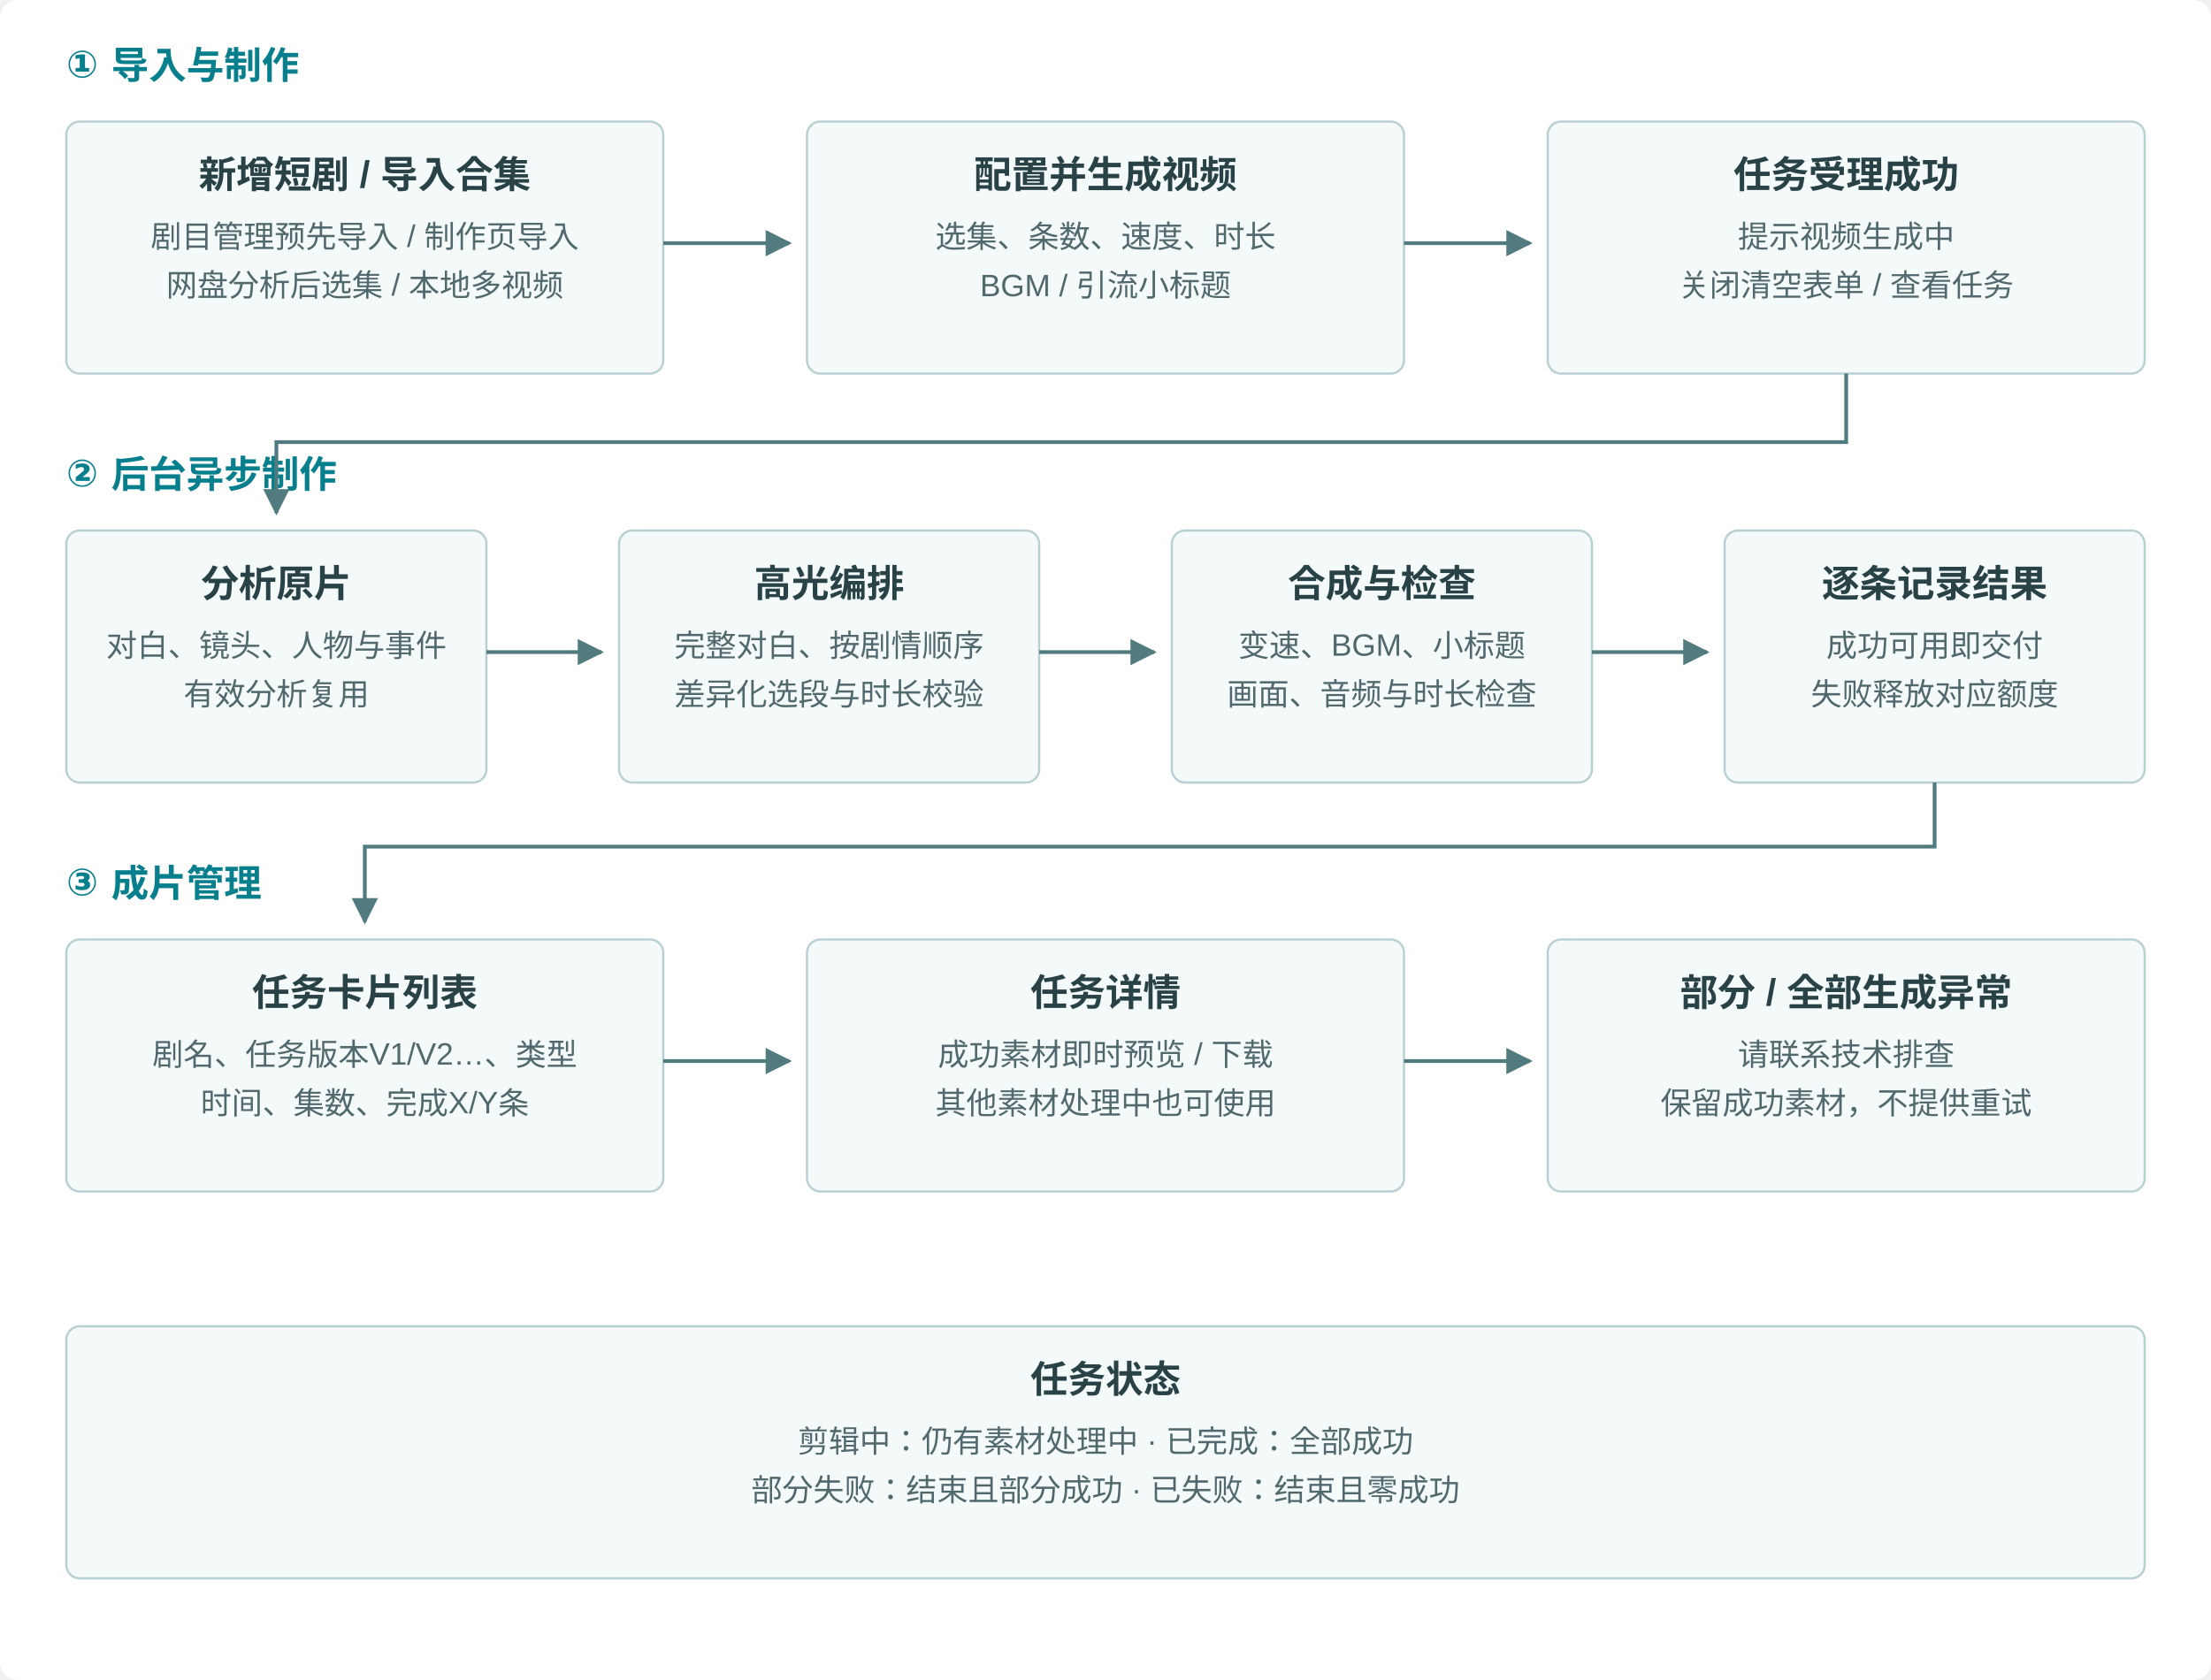
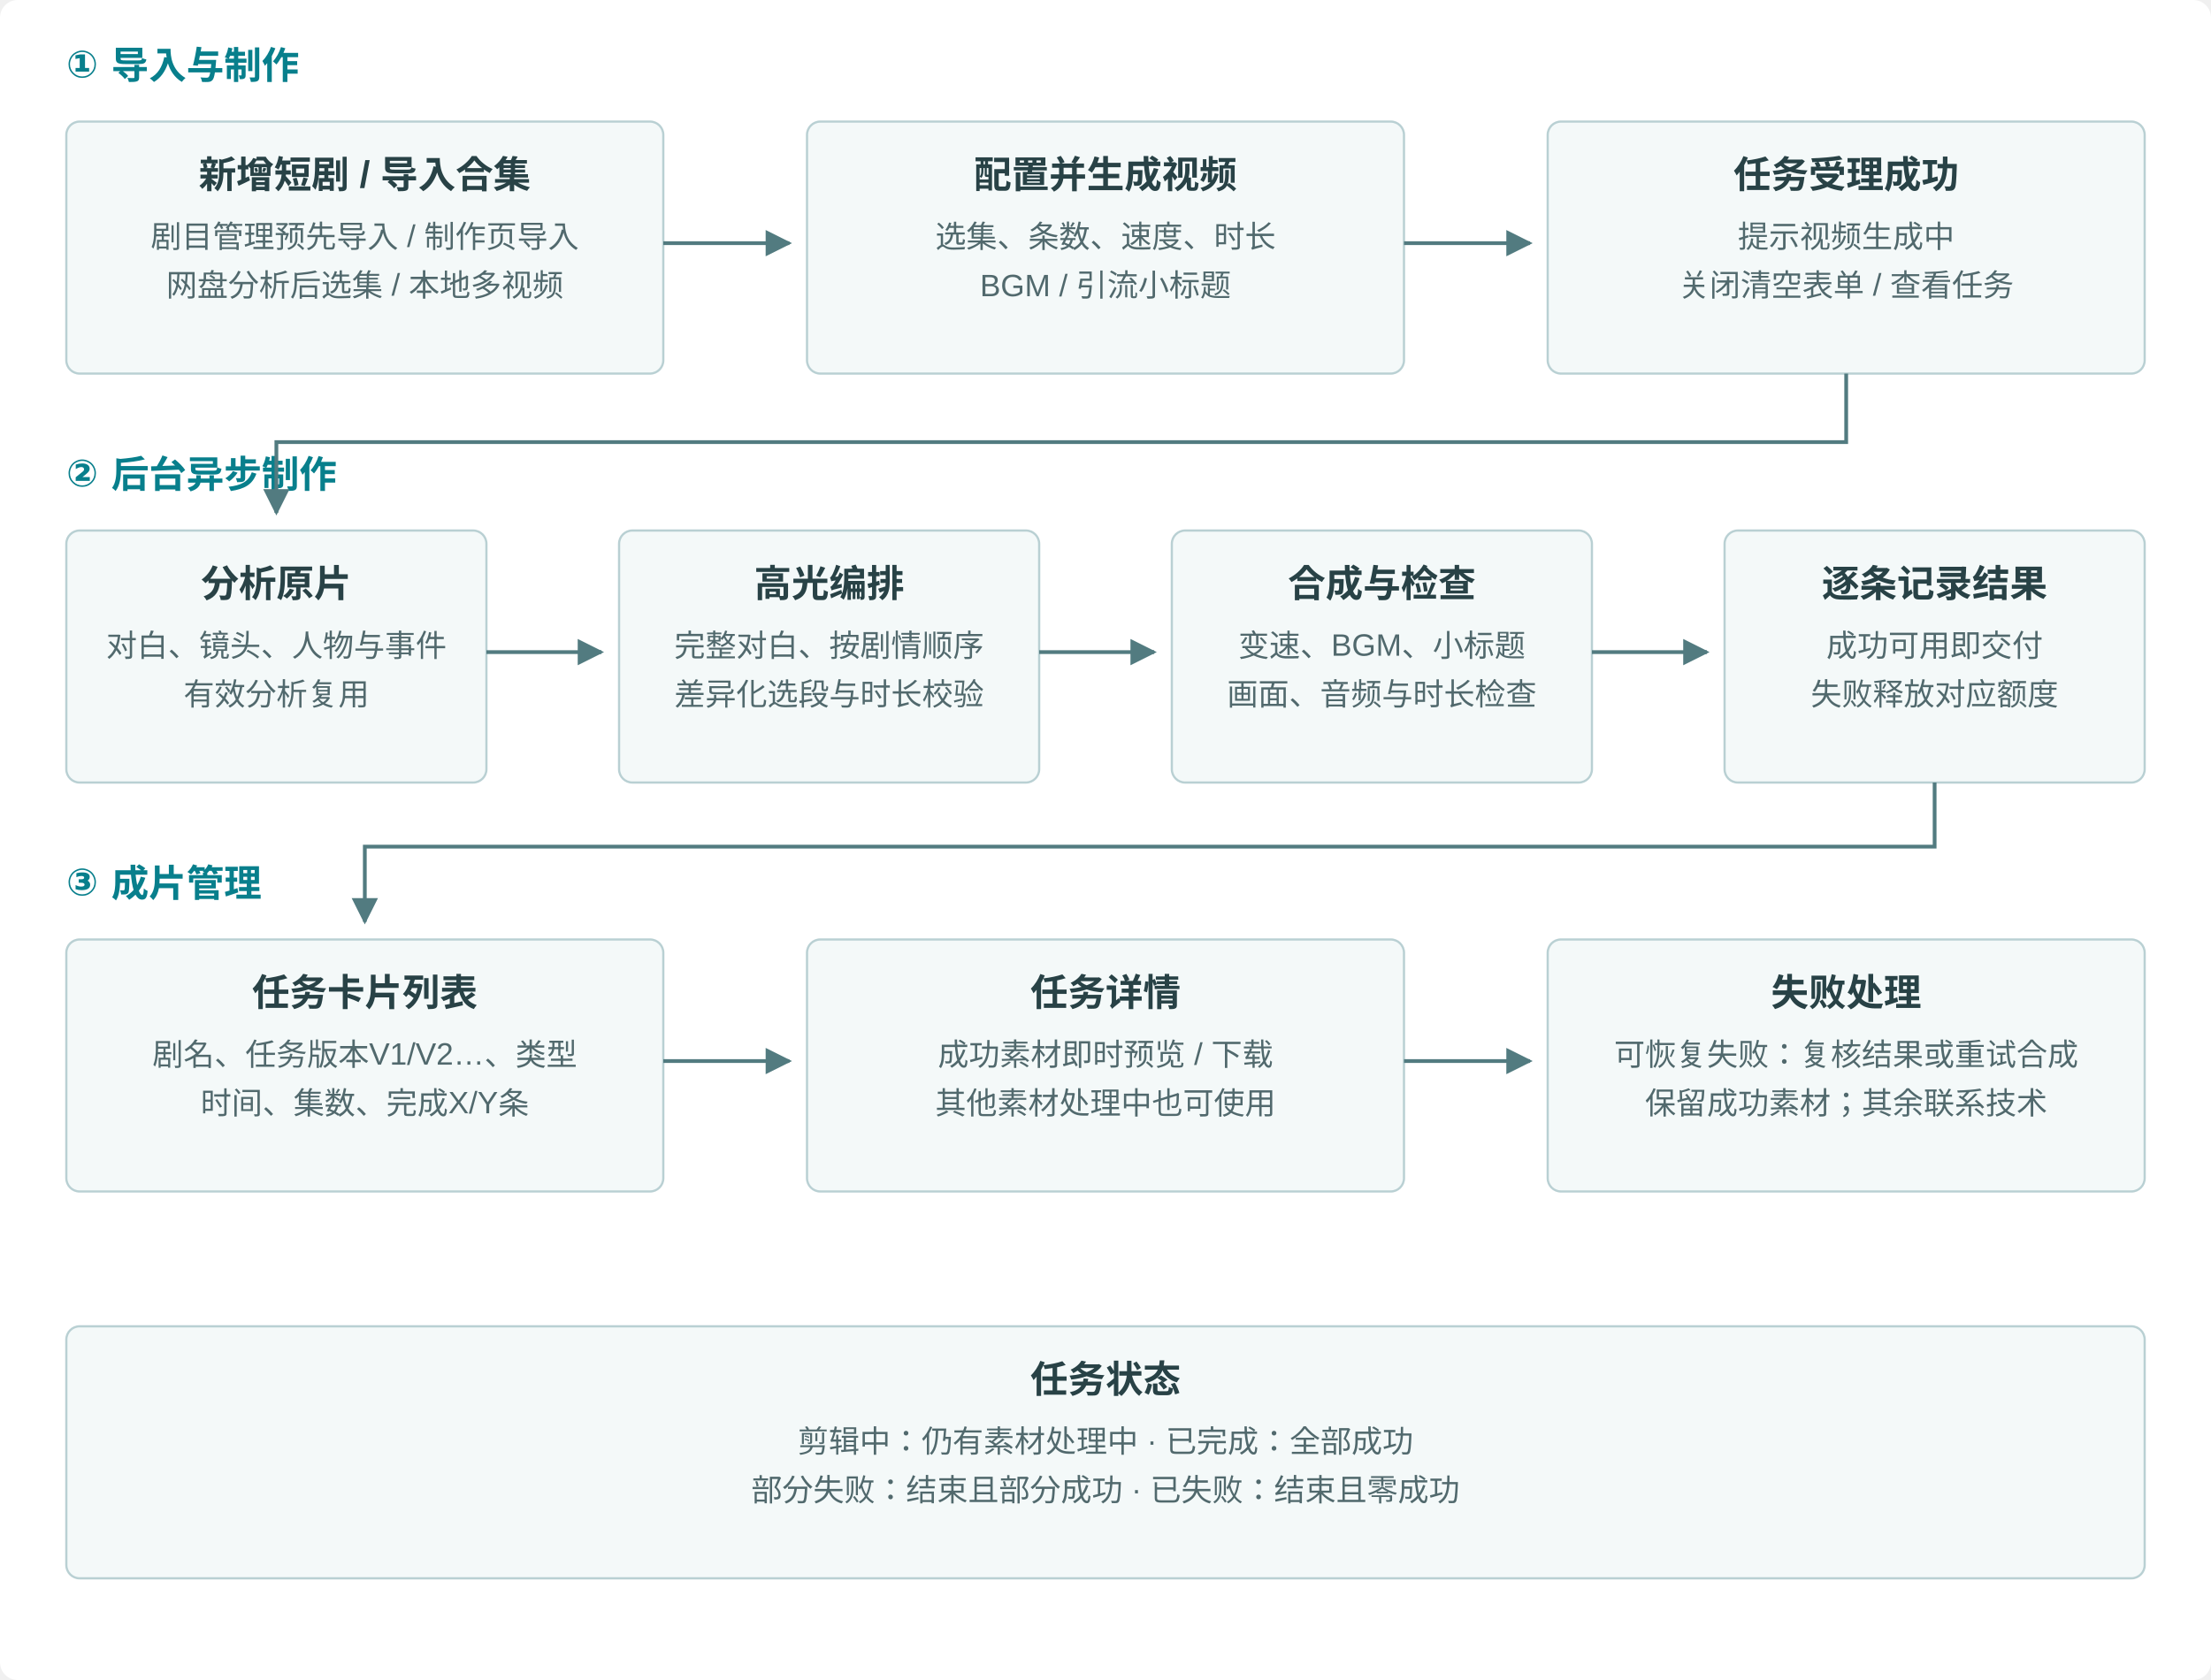
<svg xmlns="http://www.w3.org/2000/svg" width="1000" height="760" viewBox="0 0 1000 760" role="img" aria-labelledby="title desc">
  <defs>
    <marker id="arrow" viewBox="0 0 10 10" refX="9" refY="5" markerWidth="7" markerHeight="7" orient="auto">
      <path d="M0 0L10 5L0 10Z" fill="#527b80" />
    </marker>
  </defs>
  <style>text{font-family:"PingFang SC","Microsoft YaHei",Arial;fill:#284246}.label{font-size:17px;font-weight:650}.sub{font-size:14px;fill:#51696d}.lane{font-size:17px;font-weight:650;fill:#087f8c}.edge{stroke:#527b80;stroke-width:1.7;fill:none;marker-end:url(#arrow)}</style>
  <rect width="1000" height="760" rx="8" fill="white" />
  <text x="30" y="35" class="lane" text-anchor="start">① 导入与制作</text>
  <rect x="30" y="55" width="270" height="114" rx="6" fill="#f4f9f9" stroke="#b9d0d3" />
  <text x="165.0" y="85" class="label" text-anchor="middle">新增短剧 / 导入合集</text>
  <text x="165.0" y="112" class="sub" text-anchor="middle">剧目管理预先导入 / 制作页导入</text>
  <text x="165.0" y="134" class="sub" text-anchor="middle">网盘分析后选集 / 本地多视频</text>
  <rect x="365" y="55" width="270" height="114" rx="6" fill="#f4f9f9" stroke="#b9d0d3" />
  <text x="500.0" y="85" class="label" text-anchor="middle">配置并生成视频</text>
  <text x="500.0" y="112" class="sub" text-anchor="middle">选集、条数、速度、时长</text>
  <text x="500.0" y="134" class="sub" text-anchor="middle">BGM / 引流小标题</text>
  <rect x="700" y="55" width="270" height="114" rx="6" fill="#f4f9f9" stroke="#b9d0d3" />
  <text x="835.0" y="85" class="label" text-anchor="middle">任务受理成功</text>
  <text x="835.0" y="112" class="sub" text-anchor="middle">提示视频生成中</text>
  <text x="835.0" y="134" class="sub" text-anchor="middle">关闭清空表单 / 查看任务</text>
  <path d="M300 110H357" class="edge" />
  <path d="M635 110H692" class="edge" />
  <text x="30" y="220" class="lane" text-anchor="start">② 后台异步制作</text>
  <rect x="30" y="240" width="190" height="114" rx="6" fill="#f4f9f9" stroke="#b9d0d3" />
  <text x="125.0" y="270" class="label" text-anchor="middle">分析原片</text>
  <text x="125.0" y="297" class="sub" text-anchor="middle">对白、镜头、人物与事件</text>
  <text x="125.0" y="319" class="sub" text-anchor="middle">有效分析复用</text>
  <rect x="280" y="240" width="190" height="114" rx="6" fill="#f4f9f9" stroke="#b9d0d3" />
  <text x="375.0" y="270" class="label" text-anchor="middle">高光编排</text>
  <text x="375.0" y="297" class="sub" text-anchor="middle">完整对白、按剧情顺序</text>
  <text x="375.0" y="319" class="sub" text-anchor="middle">差异化选段与时长校验</text>
  <rect x="530" y="240" width="190" height="114" rx="6" fill="#f4f9f9" stroke="#b9d0d3" />
  <text x="625.0" y="270" class="label" text-anchor="middle">合成与检查</text>
  <text x="625.0" y="297" class="sub" text-anchor="middle">变速、BGM、小标题</text>
  <text x="625.0" y="319" class="sub" text-anchor="middle">画面、音频与时长检查</text>
  <rect x="780" y="240" width="190" height="114" rx="6" fill="#f4f9f9" stroke="#b9d0d3" />
  <text x="875.0" y="270" class="label" text-anchor="middle">逐条记录结果</text>
  <text x="875.0" y="297" class="sub" text-anchor="middle">成功可用即交付</text>
  <text x="875.0" y="319" class="sub" text-anchor="middle">失败释放对应额度</text>
  <path d="M835 169V200H125V232" class="edge" />
  <path d="M220 295H272" class="edge" />
  <path d="M470 295H522" class="edge" />
  <path d="M720 295H772" class="edge" />
  <text x="30" y="405" class="lane" text-anchor="start">③ 成片管理</text>
  <rect x="30" y="425" width="270" height="114" rx="6" fill="#f4f9f9" stroke="#b9d0d3" />
  <text x="165.0" y="455" class="label" text-anchor="middle">任务卡片列表</text>
  <text x="165.0" y="482" class="sub" text-anchor="middle">剧名、任务版本V1/V2…、类型</text>
  <text x="165.0" y="504" class="sub" text-anchor="middle">时间、集数、完成X/Y条</text>
  <rect x="365" y="425" width="270" height="114" rx="6" fill="#f4f9f9" stroke="#b9d0d3" />
  <text x="500.0" y="455" class="label" text-anchor="middle">任务详情</text>
  <text x="500.0" y="482" class="sub" text-anchor="middle">成功素材即时预览 / 下载</text>
  <text x="500.0" y="504" class="sub" text-anchor="middle">其他素材处理中也可使用</text>
  <rect x="700" y="425" width="270" height="114" rx="6" fill="#f4f9f9" stroke="#b9d0d3" />
-   <text x="835.0" y="455" class="label" text-anchor="middle">部分 / 全部生成异常</text>
-   <text x="835.0" y="482" class="sub" text-anchor="middle">请联系技术排查</text>
-   <text x="835.0" y="504" class="sub" text-anchor="middle">保留成功素材，不提供重试</text>
+   <text x="835.0" y="455" class="label" text-anchor="middle">失败处理</text>
+   <text x="835.0" y="482" class="sub" text-anchor="middle">可恢复失败：复核结果或重试合成</text>
+   <text x="835.0" y="504" class="sub" text-anchor="middle">保留成功素材；其余联系技术</text>
  <path d="M875 354V383H165V417" class="edge" />
  <path d="M300 480H357" class="edge" />
  <path d="M635 480H692" class="edge" />
  <rect x="30" y="600" width="940" height="114" rx="6" fill="#f4f9f9" stroke="#b9d0d3" />
  <text x="500.0" y="630" class="label" text-anchor="middle">任务状态</text>
  <text x="500.0" y="657" class="sub" text-anchor="middle">剪辑中：仍有素材处理中   ·   已完成：全部成功</text>
  <text x="500.0" y="679" class="sub" text-anchor="middle">部分失败：结束且部分成功   ·   已失败：结束且零成功</text>
</svg>
